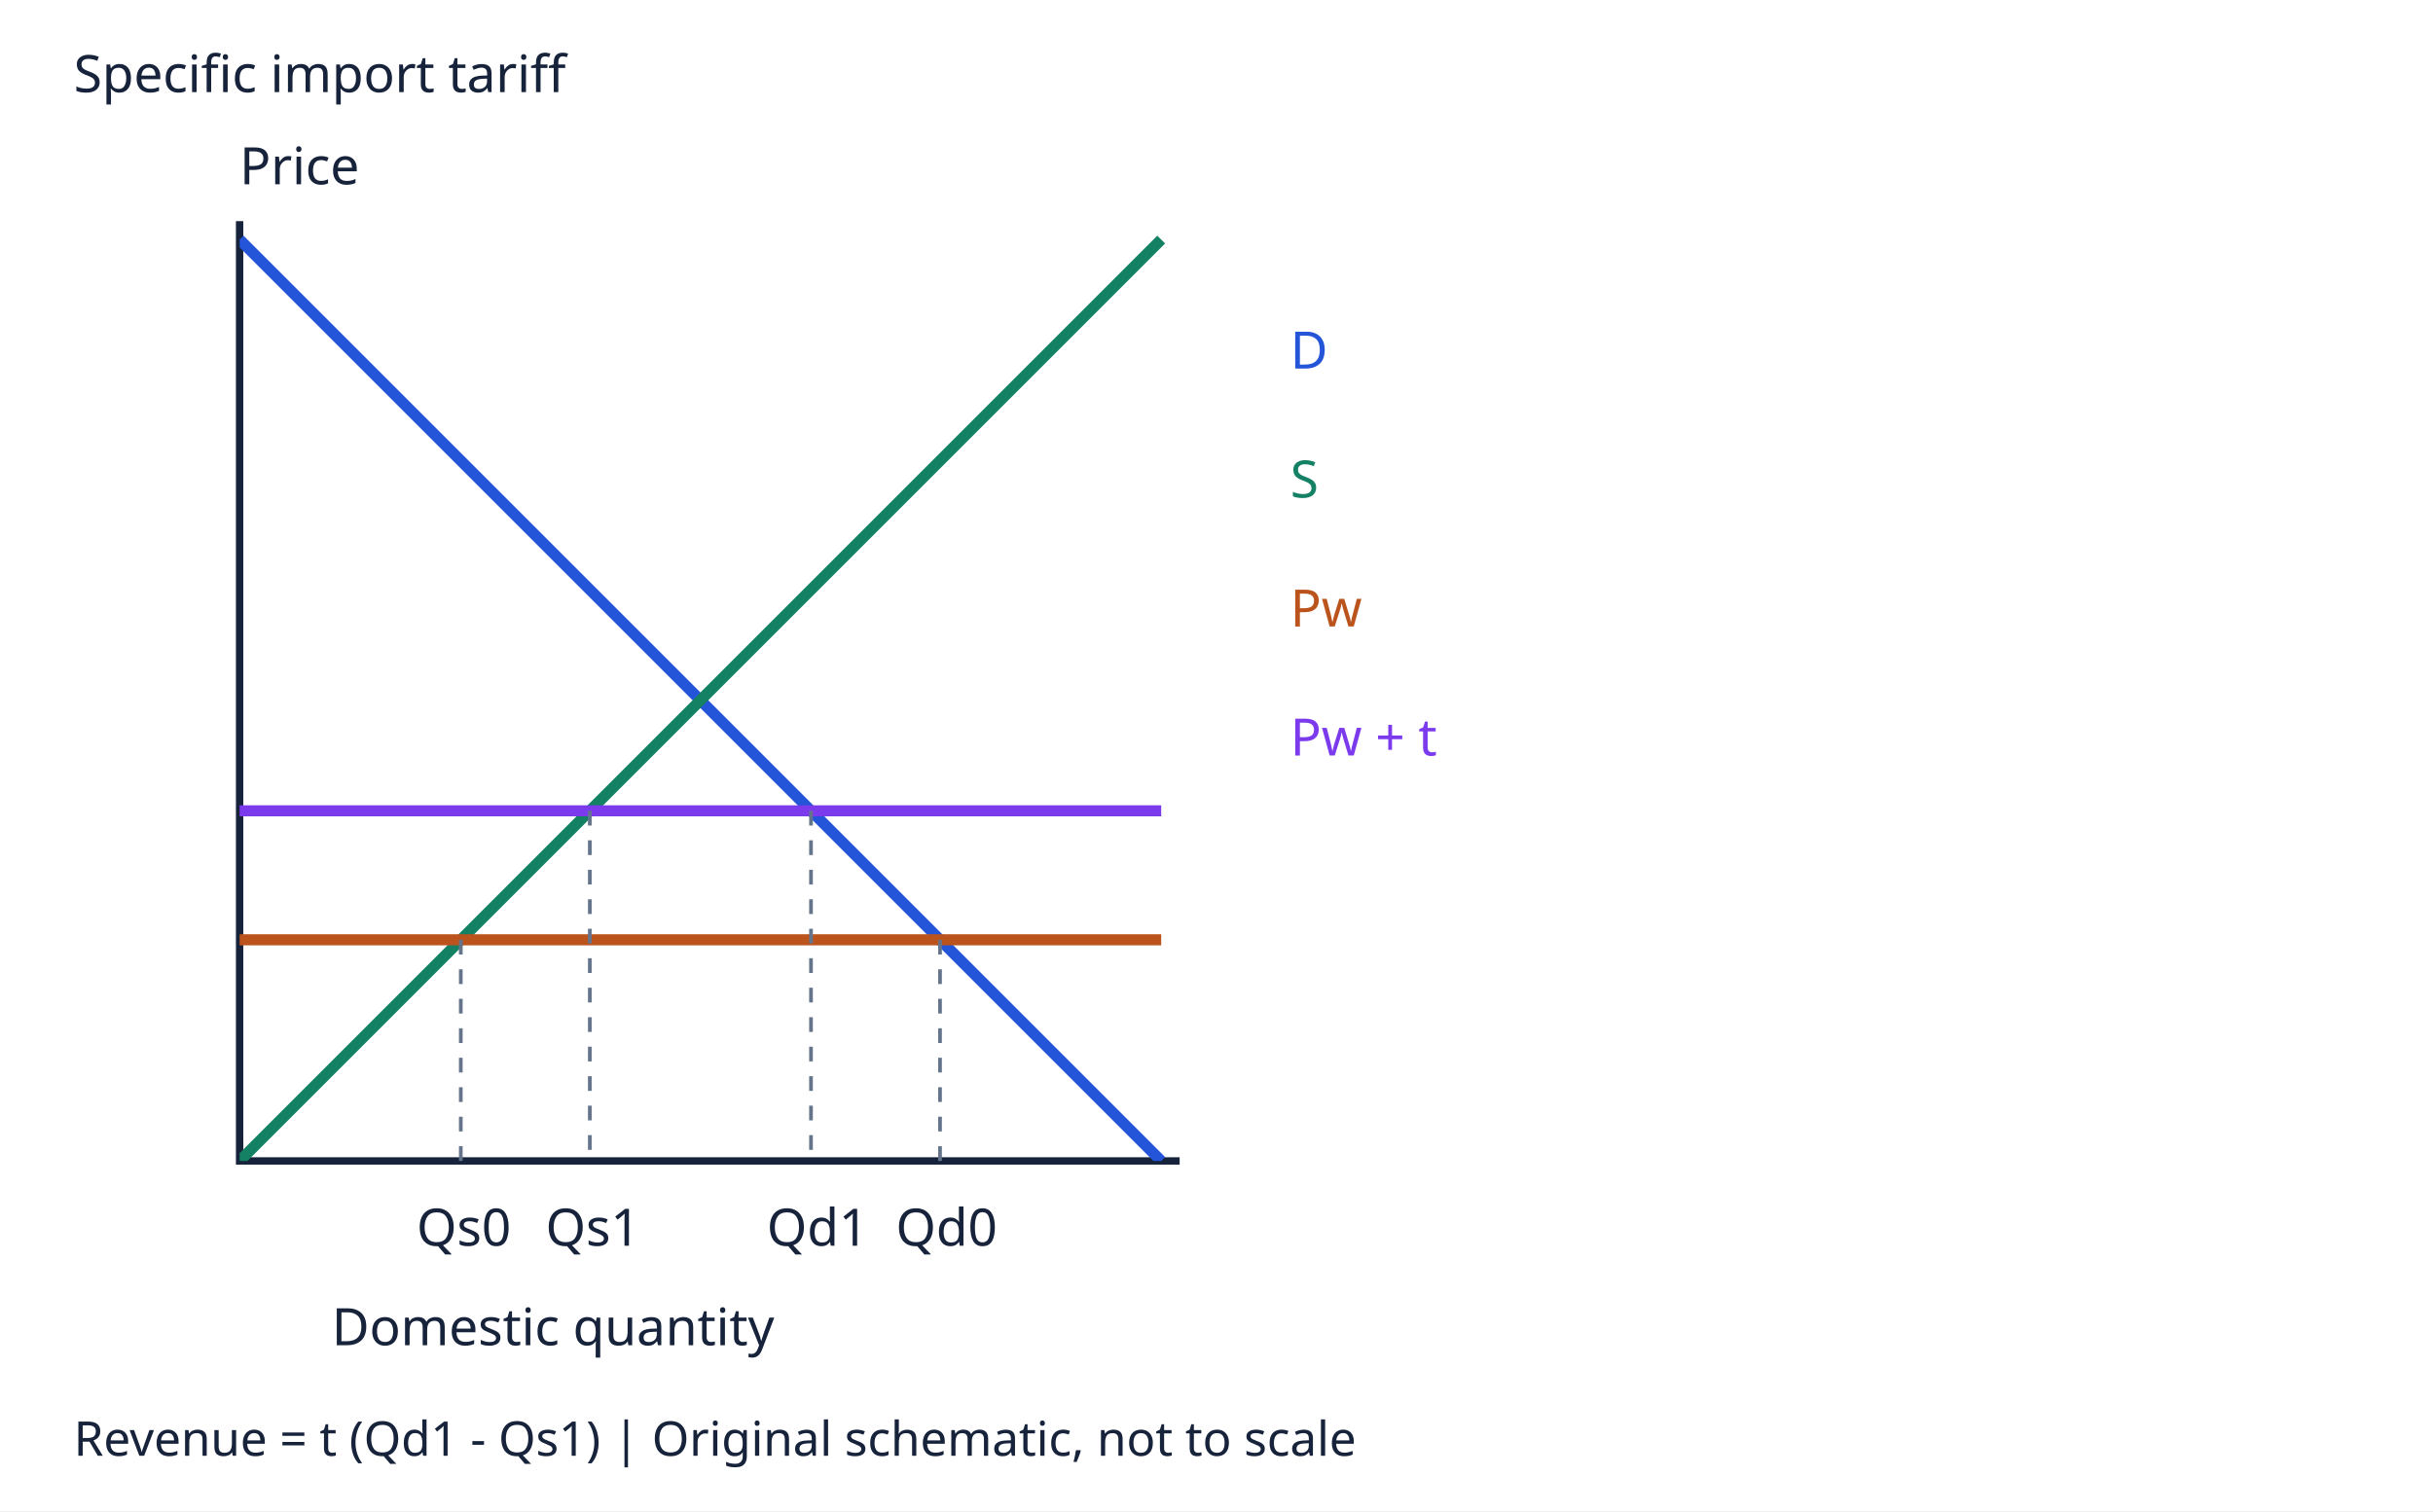
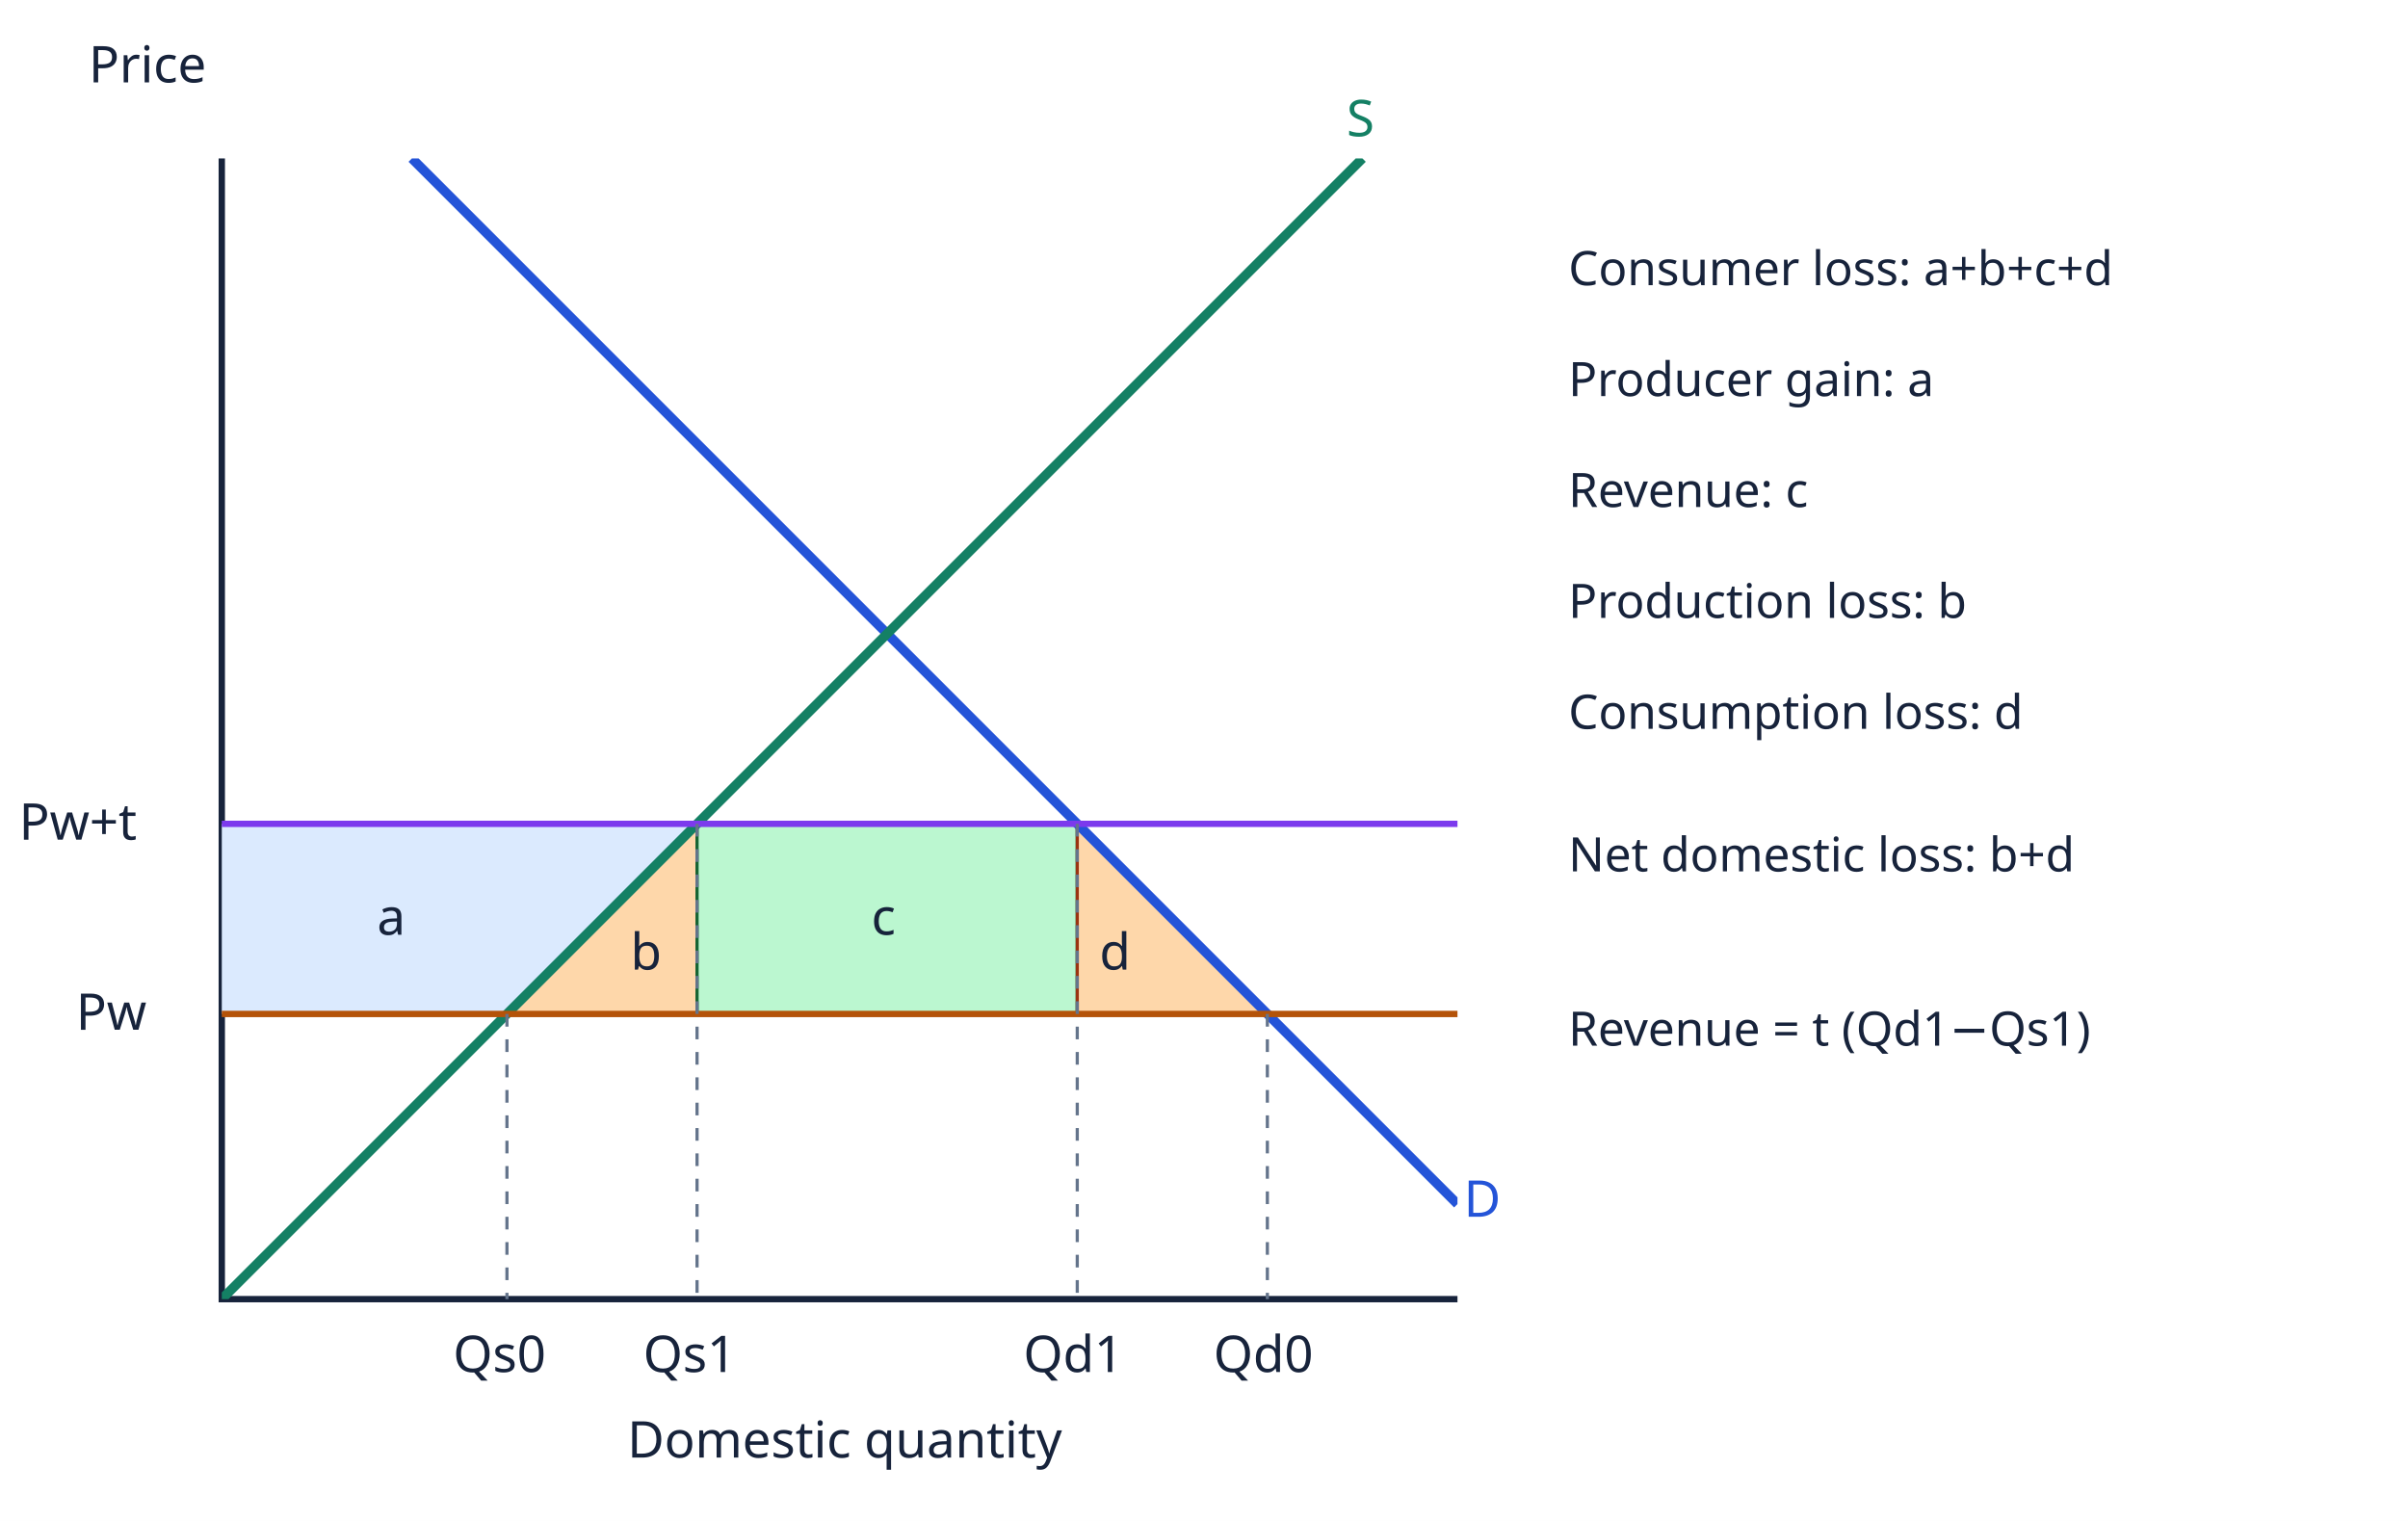
- <svg xmlns="http://www.w3.org/2000/svg" viewBox="0 0 660 410" role="img" aria-labelledby="title">
+ <svg xmlns="http://www.w3.org/2000/svg" viewBox="0 0 760 480" role="img" aria-labelledby="title desc">
+   <rect width="760" height="480" fill="white" />
  <defs>
-     <clipPath id="plot">
-       <rect x="65" y="60" width="255" height="255" />
+     <clipPath id="tariff-plot">
+       <rect x="70" y="50" width="390" height="360" />
    </clipPath>
  </defs>
-   <rect width="660" height="410" fill="white" />
-   <g font-family="system-ui,sans-serif" font-size="14" fill="#17233b">
-     <text x="20" y="25">Specific import tariff</text>
-     <text x="65" y="50">Price</text>
-     <path d="M65 60 V315 H320" stroke="#17233b" stroke-width="2" fill="none" />
-     <path d="M65 65 L315 315" fill="none" stroke="#2454d8" stroke-width="3" clip-path="url(#plot)" />
-     <text x="350" y="100" fill="#2454d8">D</text>
-     <path d="M65 315 L315 65" fill="none" stroke="#148064" stroke-width="3" clip-path="url(#plot)" />
-     <text x="350" y="135" fill="#148064">S</text>
-     <path d="M65 255 H315" fill="none" stroke="#bb541c" stroke-width="3" clip-path="url(#plot)" />
-     <text x="350" y="170" fill="#bb541c">Pw</text>
-     <path d="M65 220 H315" fill="none" stroke="#7c3aed" stroke-width="3" clip-path="url(#plot)" />
-     <text x="350" y="205" fill="#7c3aed">Pw + t</text>
-     <path d="M125 255 V315" fill="none" stroke="#64748b" stroke-dasharray="4 4" />
-     <text x="113" y="338">Qs0</text>
-     <path d="M160 220 V315" fill="none" stroke="#64748b" stroke-dasharray="4 4" />
-     <text x="148" y="338">Qs1</text>
-     <path d="M220 220 V315" fill="none" stroke="#64748b" stroke-dasharray="4 4" />
-     <text x="208" y="338">Qd1</text>
-     <path d="M255 255 V315" fill="none" stroke="#64748b" stroke-dasharray="4 4" />
-     <text x="243" y="338">Qd0</text>
-     <text x="90" y="365">Domestic quantity</text>
-     <text x="20" y="395" font-size="13">Revenue = t (Qd1 - Qs1) | Original schematic, not to scale</text>
+   <g font-family="system-ui,sans-serif" font-size="16" fill="#17233b">
+     <text x="28" y="26">Price</text>
+     <path d="M70 50V410H460" stroke="#17233b" stroke-width="2" fill="none" />
+     <g clip-path="url(#tariff-plot)">
+       <path d="M70 260H220L160 320H70Z" fill="#dbeafe" />
+       <path d="M160 320L220 260V320Z" fill="#fed7aa" stroke="#9a3412" />
+       <path d="M220 260H340V320H220Z" fill="#bbf7d0" stroke="#166534" />
+       <path d="M340 260L400 320H340Z" fill="#fed7aa" stroke="#9a3412" />
+       <path d="M130 50L460 380" stroke="#2454d8" stroke-width="3" fill="none" />
+       <path d="M70 410L430 50" stroke="#148064" stroke-width="3" fill="none" />
+       <path d="M70 320H460" stroke="#b45309" stroke-width="2" fill="none" />
+       <path d="M70 260H460" stroke="#7c3aed" stroke-width="2" fill="none" />
+     </g>
+     <text x="425" y="43" fill="#148064">S</text>
+     <text x="462" y="384" fill="#2454d8">D</text>
+     <text x="24" y="325">Pw</text>
+     <text x="6" y="265">Pw+t</text>
+     <g stroke="#64748b" stroke-dasharray="4 4">
+       <path d="M160 320V410" />
+       <path d="M220 260V410" />
+       <path d="M340 260V410" />
+       <path d="M400 320V410" />
+     </g>
+     <text x="143" y="433">Qs0</text>
+     <text x="203" y="433">Qs1</text>
+     <text x="323" y="433">Qd1</text>
+     <text x="383" y="433">Qd0</text>
+     <text x="119" y="295">a</text>
+     <text x="199" y="306">b</text>
+     <text x="275" y="295">c</text>
+     <text x="347" y="306">d</text>
+     <text x="198" y="460">Domestic quantity</text>
+     <g font-size="15">
+       <text x="495" y="90">Consumer loss: a+b+c+d</text>
+       <text x="495" y="125">Producer gain: a</text>
+       <text x="495" y="160">Revenue: c</text>
+       <text x="495" y="195">Production loss: b</text>
+       <text x="495" y="230">Consumption loss: d</text>
+       <text x="495" y="275">Net domestic loss: b+d</text>
+       <text x="495" y="330">Revenue = t (Qd1−Qs1)</text>
+     </g>
  </g>
</svg>
